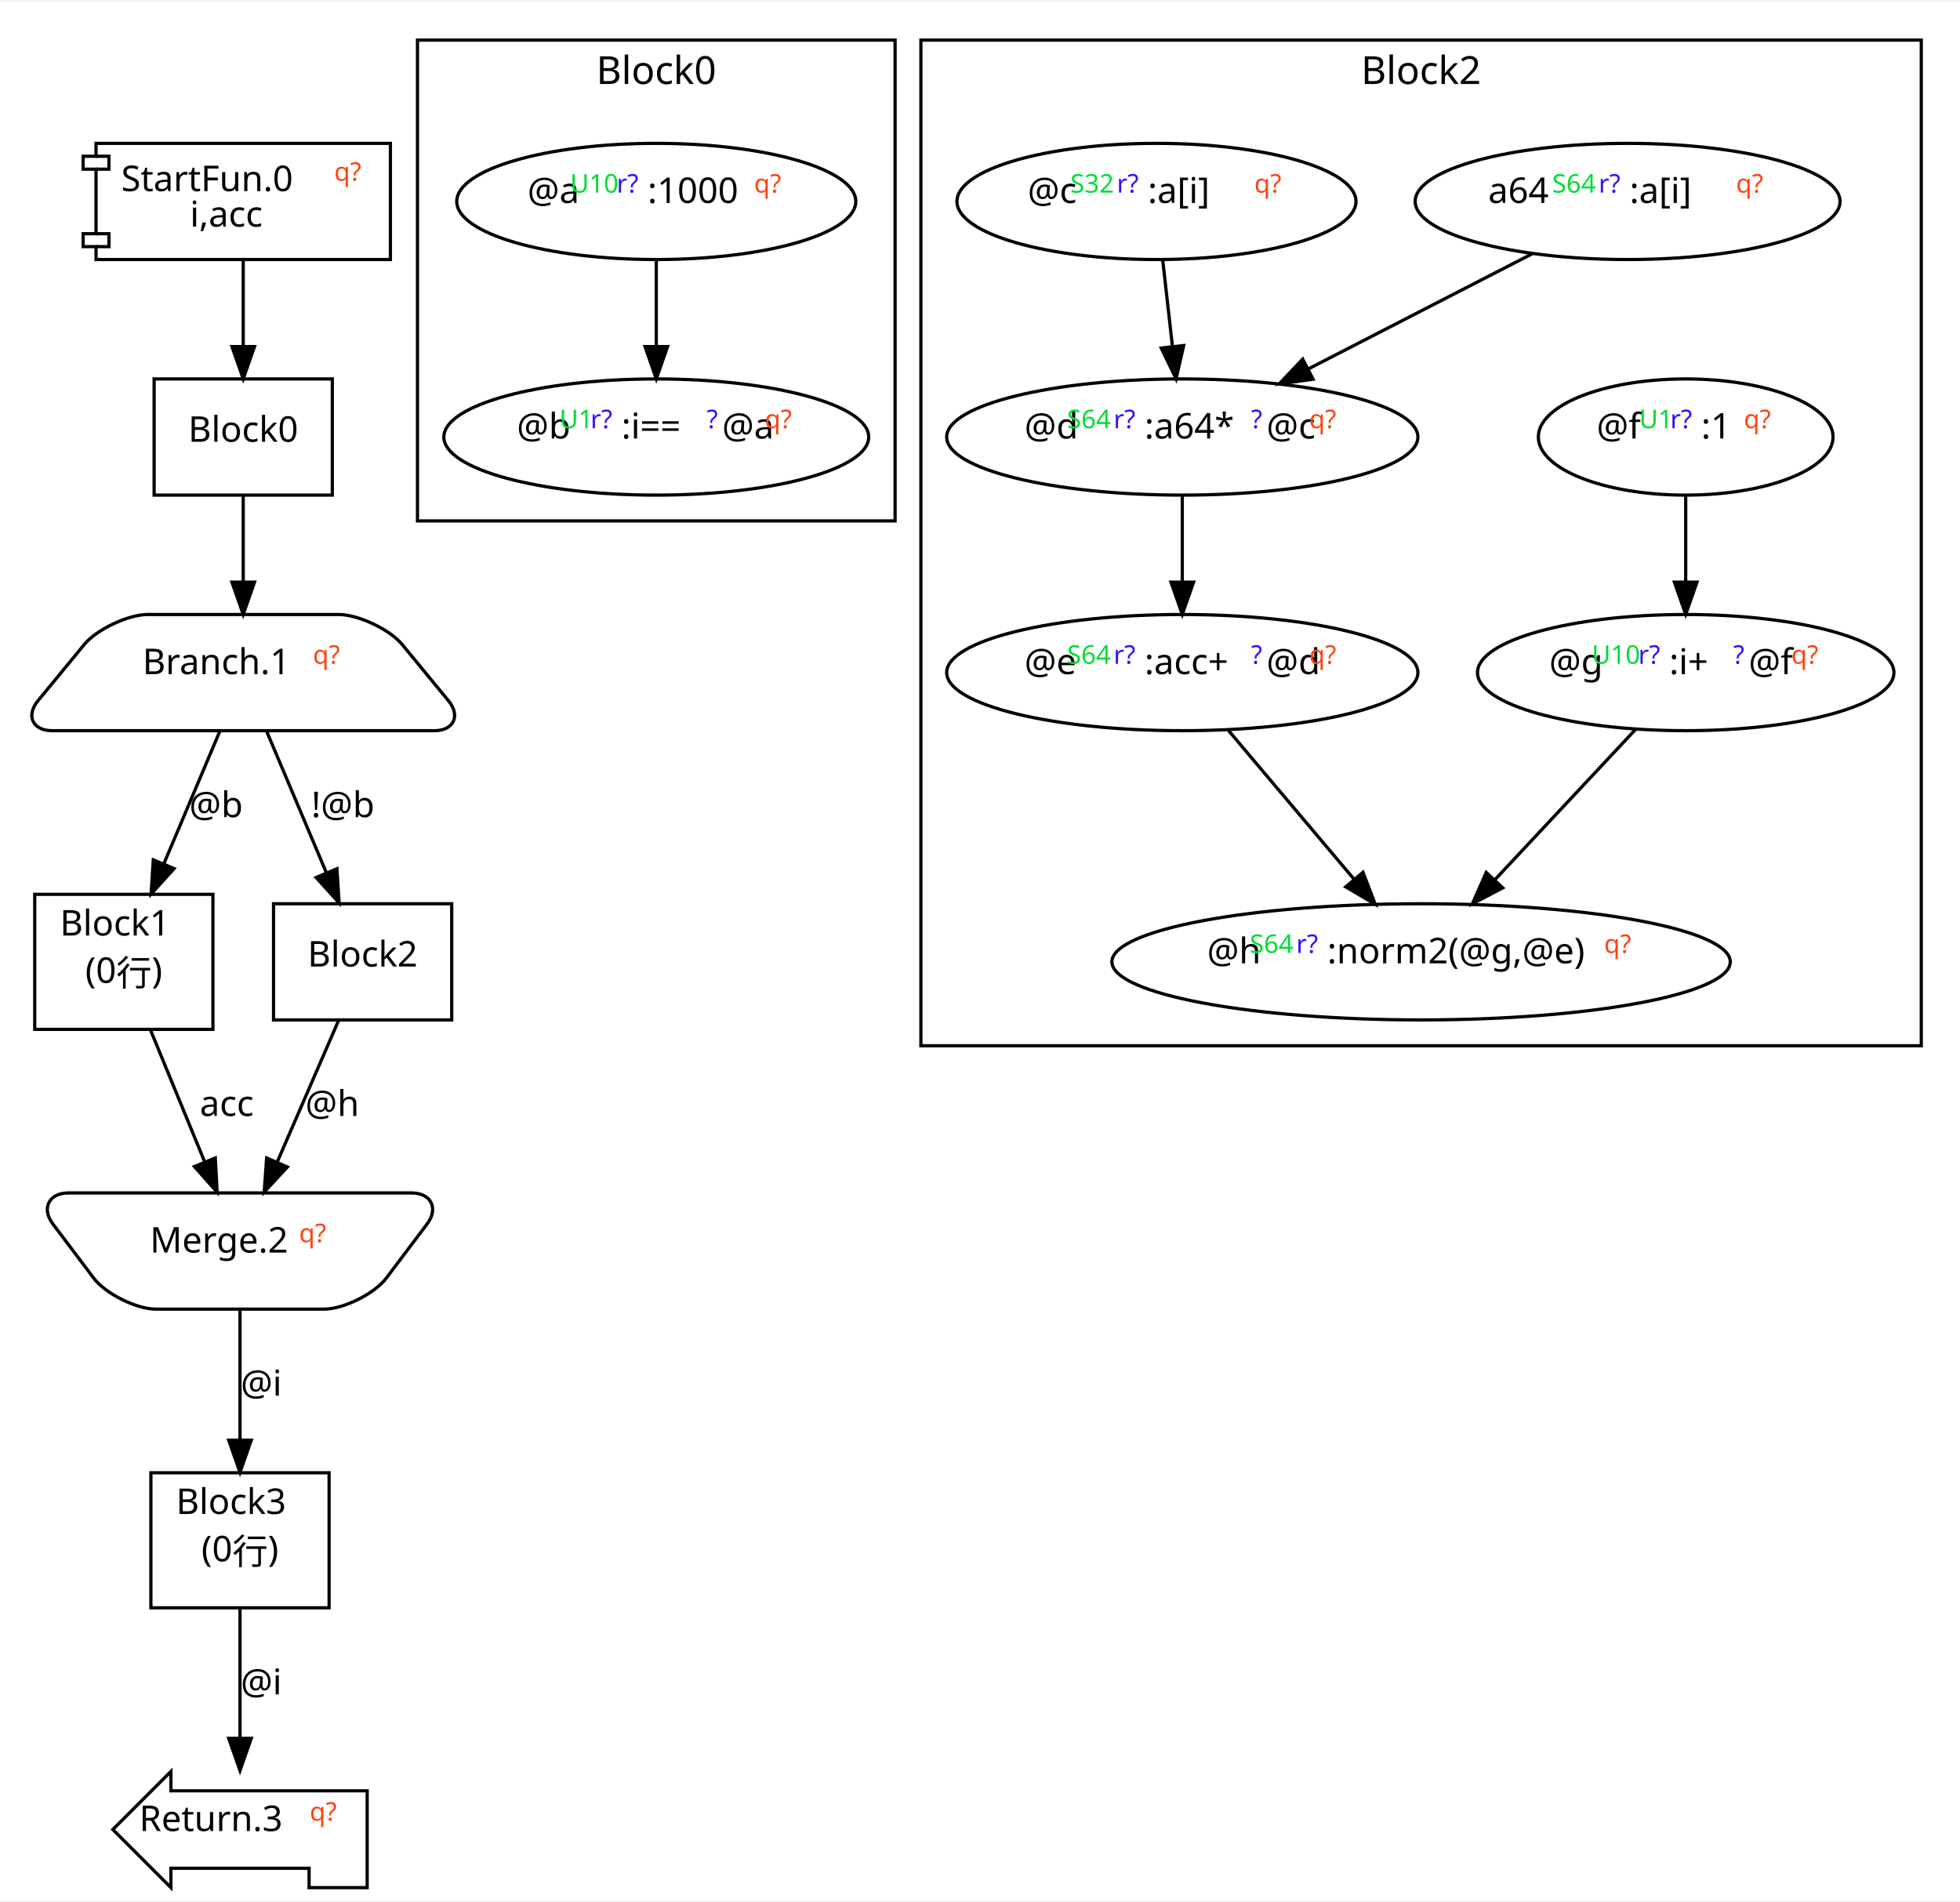
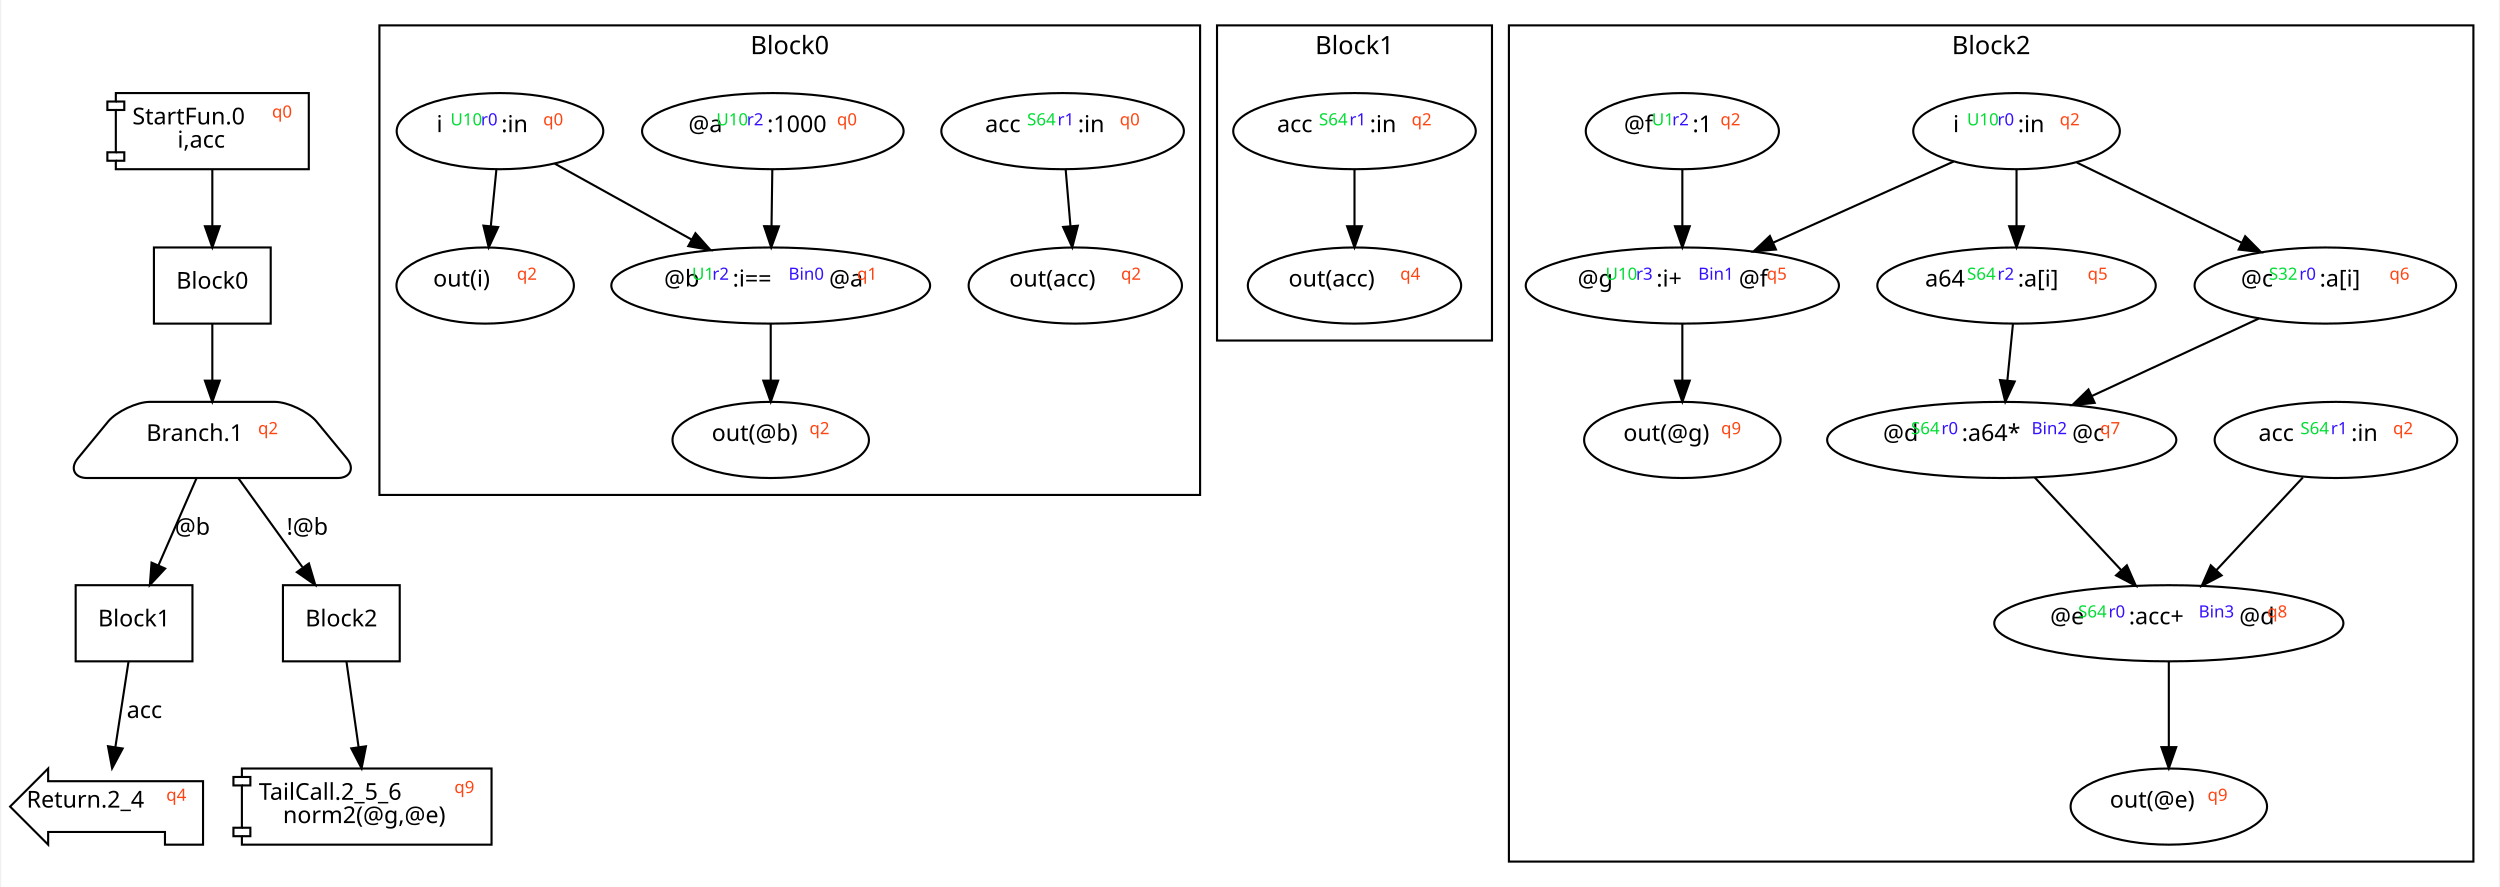
- <svg xmlns="http://www.w3.org/2000/svg" width="607pt" height="589pt" viewBox="0.00 0.00 607.37 588.51">
-   <g id="graph0" class="graph" transform="scale(1 1) rotate(0) translate(4 584.51)">
-     <polygon fill="white" stroke="transparent" points="-4,4 -4,-584.51 603.37,-584.51 603.37,4 -4,4" />
+ <svg xmlns="http://www.w3.org/2000/svg" width="1181pt" height="419pt" viewBox="0.00 0.00 1180.81 419.34">
+   <g id="graph0" class="graph" transform="scale(1 1) rotate(0) translate(4 415.34)">
+     <polygon fill="white" stroke="transparent" points="-4,4 -4,-415.34 1176.81,-415.34 1176.81,4 -4,4" />
    <g id="clust1" class="cluster">
-       <polygon fill="none" stroke="black" points="125.37,-423.51 125.37,-572.51 273.37,-572.51 273.37,-423.51 125.37,-423.51" />
-       <text text-anchor="middle" x="199.37" y="-558.91" font-family="Monaco" font-size="12.00">Block0</text>
+       <polygon fill="none" stroke="black" points="174.81,-181.34 174.81,-403.34 562.81,-403.34 562.81,-181.34 174.81,-181.34" />
+       <text text-anchor="middle" x="368.81" y="-389.74" font-family="Monaco" font-size="12.00">Block0</text>
    </g>
    <g id="clust2" class="cluster">
-       <polygon fill="none" stroke="black" points="281.37,-260.88 281.37,-572.51 591.37,-572.51 591.37,-260.88 281.37,-260.88" />
-       <text text-anchor="middle" x="436.37" y="-558.91" font-family="Monaco" font-size="12.00">Block2</text>
+       <polygon fill="none" stroke="black" points="570.81,-254.34 570.81,-403.34 700.81,-403.34 700.81,-254.34 570.81,-254.34" />
+       <text text-anchor="middle" x="635.81" y="-389.74" font-family="Monaco" font-size="12.00">Block1</text>
+     </g>
+     <g id="clust3" class="cluster">
+       <polygon fill="none" stroke="black" points="708.81,-8 708.81,-403.34 1164.81,-403.34 1164.81,-8 708.81,-8" />
+       <text text-anchor="middle" x="936.81" y="-389.74" font-family="Monaco" font-size="12.00">Block2</text>
    </g>
    <g id="node1" class="node">
-       <polygon fill="none" stroke="black" points="116.98,-540.51 25.76,-540.51 25.76,-536.51 21.76,-536.51 21.76,-532.51 25.76,-532.51 25.76,-512.51 21.76,-512.51 21.76,-508.51 25.76,-508.51 25.76,-504.51 116.98,-504.51 116.98,-540.51" />
-       <polyline fill="none" stroke="black" points="25.76,-536.51 29.76,-536.51 29.76,-532.51 25.76,-532.51 " />
-       <polyline fill="none" stroke="black" points="25.76,-512.51 29.76,-512.51 29.76,-508.51 25.76,-508.51 " />
-       <text text-anchor="start" x="33.56" y="-525.71" font-family="Monaco" font-size="11.00">StartFun.0</text>
-       <text text-anchor="start" x="99.57" y="-525.71" font-family="Monaco" baseline-shift="super" font-size="8.00" fill="#ff4411">q?</text>
-       <text text-anchor="start" x="54.87" y="-514.71" font-family="Monaco" font-size="11.00">i,acc</text>
+       <polygon fill="none" stroke="black" points="141.42,-371.34 50.19,-371.34 50.19,-367.34 46.19,-367.34 46.19,-363.34 50.19,-363.34 50.19,-343.34 46.19,-343.34 46.19,-339.34 50.19,-339.34 50.19,-335.34 141.42,-335.34 141.42,-371.34" />
+       <polyline fill="none" stroke="black" points="50.19,-367.34 54.19,-367.34 54.19,-363.34 50.19,-363.34 " />
+       <polyline fill="none" stroke="black" points="50.19,-343.34 54.19,-343.34 54.19,-339.34 50.19,-339.34 " />
+       <text text-anchor="start" x="58" y="-356.54" font-family="Monaco" font-size="11.00">StartFun.0</text>
+       <text text-anchor="start" x="124.01" y="-356.54" font-family="Monaco" baseline-shift="super" font-size="8.00" fill="#ff4411">q0</text>
+       <text text-anchor="start" x="79.3" y="-345.54" font-family="Monaco" font-size="11.00">i,acc</text>
    </g>
    <g id="node2" class="node">
-       <polygon fill="none" stroke="black" points="98.98,-467.51 43.76,-467.51 43.76,-431.51 98.98,-431.51 98.98,-467.51" />
-       <text text-anchor="middle" x="71.37" y="-448.04" font-family="Monaco" font-size="11.00">Block0</text>
+       <polygon fill="none" stroke="black" points="123.41,-298.34 68.2,-298.34 68.2,-262.34 123.41,-262.34 123.41,-298.34" />
+       <text text-anchor="middle" x="95.81" y="-278.87" font-family="Monaco" font-size="11.00">Block0</text>
    </g>
    <g id="edge1" class="edge">
-       <path fill="none" stroke="black" d="M71.37,-504.32C71.37,-496.3 71.37,-486.56 71.37,-477.58" />
-       <polygon fill="black" stroke="black" points="74.87,-477.54 71.37,-467.54 67.87,-477.54 74.87,-477.54" />
+       <path fill="none" stroke="black" d="M95.81,-335.15C95.81,-327.13 95.81,-317.38 95.81,-308.41" />
+       <polygon fill="black" stroke="black" points="99.31,-308.37 95.81,-298.37 92.31,-308.37 99.31,-308.37" />
    </g>
    <g id="node3" class="node">
-       <path fill="none" stroke="black" d="M100.98,-394.51C100.98,-394.51 41.76,-394.51 41.76,-394.51 35.76,-394.51 25.95,-389.88 22.14,-385.25 22.14,-385.25 7.76,-367.78 7.76,-367.78 3.94,-363.14 6.13,-358.51 12.13,-358.51 12.13,-358.51 130.61,-358.51 130.61,-358.51 136.61,-358.51 138.8,-363.14 134.98,-367.78 134.98,-367.78 120.6,-385.25 120.6,-385.25 116.79,-389.88 106.98,-394.51 100.98,-394.51" />
-       <text text-anchor="start" x="40.17" y="-376.04" font-family="Monaco" font-size="11.00">Branch.1</text>
-       <text text-anchor="start" x="92.97" y="-376.04" font-family="Monaco" baseline-shift="super" font-size="8.00" fill="#ff4411">q?</text>
+       <path fill="none" stroke="black" d="M125.41,-225.34C125.41,-225.34 66.2,-225.34 66.2,-225.34 60.2,-225.34 50.39,-220.7 46.57,-216.07 46.57,-216.07 32.19,-198.6 32.19,-198.6 28.38,-193.97 30.57,-189.34 36.57,-189.34 36.57,-189.34 155.05,-189.34 155.05,-189.34 161.05,-189.34 163.23,-193.97 159.42,-198.6 159.42,-198.6 145.04,-216.07 145.04,-216.07 141.23,-220.7 131.41,-225.34 125.41,-225.34" />
+       <text text-anchor="start" x="64.6" y="-206.87" font-family="Monaco" font-size="11.00">Branch.1</text>
+       <text text-anchor="start" x="117.41" y="-206.87" font-family="Monaco" baseline-shift="super" font-size="8.00" fill="#ff4411">q2</text>
    </g>
    <g id="edge2" class="edge">
-       <path fill="none" stroke="black" d="M71.37,-431.32C71.37,-423.3 71.37,-413.56 71.37,-404.58" />
-       <polygon fill="black" stroke="black" points="74.87,-404.54 71.37,-394.54 67.87,-404.54 74.87,-404.54" />
+       <path fill="none" stroke="black" d="M95.81,-262.15C95.81,-254.13 95.81,-244.38 95.81,-235.41" />
+       <polygon fill="black" stroke="black" points="99.31,-235.37 95.81,-225.37 92.31,-235.37 99.31,-235.37" />
    </g>
    <g id="node4" class="node">
-       <polygon fill="none" stroke="black" points="61.98,-307.8 6.76,-307.8 6.76,-265.96 61.98,-265.96 61.98,-307.8" />
-       <text text-anchor="start" x="14.57" y="-295.04" font-family="Monaco" font-size="11.00">Block1</text>
-       <text text-anchor="middle" x="34.37" y="-280.37" font-family="Monaco" font-size="11.00">(0行)</text>
+       <polygon fill="none" stroke="black" points="86.41,-138.67 31.2,-138.67 31.2,-102.67 86.41,-102.67 86.41,-138.67" />
+       <text text-anchor="middle" x="58.81" y="-119.2" font-family="Monaco" font-size="11.00">Block1</text>
    </g>
    <g id="edge3" class="edge">
-       <path fill="none" stroke="black" d="M64.06,-358.2C59.15,-346.56 52.54,-330.92 46.81,-317.35" />
-       <polygon fill="black" stroke="black" points="49.94,-315.77 42.83,-307.92 43.5,-318.49 49.94,-315.77" />
-       <text text-anchor="middle" x="62.97" y="-331.71" font-family="Monaco" font-size="11.00">@b</text>
+       <path fill="none" stroke="black" d="M88.32,-189.2C83.15,-177.38 76.19,-161.44 70.32,-148.01" />
+       <polygon fill="black" stroke="black" points="73.49,-146.54 66.28,-138.78 67.08,-149.34 73.49,-146.54" />
+       <text text-anchor="middle" x="86.41" y="-162.54" font-family="Monaco" font-size="11.00">@b</text>
    </g>
    <g id="node5" class="node">
-       <polygon fill="none" stroke="black" points="135.98,-304.88 80.76,-304.88 80.76,-268.88 135.98,-268.88 135.98,-304.88" />
-       <text text-anchor="middle" x="108.37" y="-285.42" font-family="Monaco" font-size="11.00">Block2</text>
+       <polygon fill="none" stroke="black" points="184.41,-138.67 129.2,-138.67 129.2,-102.67 184.41,-102.67 184.41,-138.67" />
+       <text text-anchor="middle" x="156.81" y="-119.2" font-family="Monaco" font-size="11.00">Block2</text>
    </g>
    <g id="edge4" class="edge">
-       <path fill="none" stroke="black" d="M78.68,-358.2C83.95,-345.72 91.16,-328.64 97.16,-314.44" />
-       <polygon fill="black" stroke="black" points="100.41,-315.73 101.08,-305.16 93.96,-313.01 100.41,-315.73" />
-       <text text-anchor="middle" x="102.27" y="-331.71" font-family="Monaco" font-size="11.00">!@b</text>
+       <path fill="none" stroke="black" d="M108.15,-189.2C116.83,-177.15 128.6,-160.82 138.39,-147.23" />
+       <polygon fill="black" stroke="black" points="141.47,-148.94 144.48,-138.78 135.79,-144.84 141.47,-148.94" />
+       <text text-anchor="middle" x="140.71" y="-162.54" font-family="Monaco" font-size="11.00">!@b</text>
    </g>
    <g id="node6" class="node">
-       <path fill="none" stroke="black" d="M44.28,-179.26C44.28,-179.26 96.46,-179.26 96.46,-179.26 102.46,-179.26 112.07,-184.05 115.68,-188.84 115.68,-188.84 128.37,-205.67 128.37,-205.67 131.98,-210.46 129.59,-215.26 123.59,-215.26 123.59,-215.26 17.15,-215.26 17.15,-215.26 11.15,-215.26 8.76,-210.46 12.37,-205.67 12.37,-205.67 25.06,-188.84 25.06,-188.84 28.67,-184.05 38.28,-179.26 44.28,-179.26" />
-       <text text-anchor="start" x="42.47" y="-196.79" font-family="Monaco" font-size="11.00">Merge.2</text>
-       <text text-anchor="start" x="88.67" y="-196.79" font-family="Monaco" baseline-shift="super" font-size="8.00" fill="#ff4411">q?</text>
+       <polygon fill="none" stroke="black" points="91.42,-46 18.19,-46 18.19,-52 0.19,-34 18.19,-16 18.19,-22 73.42,-22 73.42,-16 91.42,-16 91.42,-46" />
+       <text text-anchor="start" x="8" y="-33.53" font-family="Monaco" font-size="11.00">Return.2_4</text>
+       <text text-anchor="start" x="74.01" y="-33.53" font-family="Monaco" baseline-shift="super" font-size="8.00" fill="#ff4411">q4</text>
    </g>
    <g id="edge5" class="edge">
-       <path fill="none" stroke="black" d="M42.72,-265.56C47.69,-253.47 54.04,-238 59.41,-224.94" />
-       <polygon fill="black" stroke="black" points="62.72,-226.1 63.28,-215.52 56.24,-223.44 62.72,-226.1" />
-       <text text-anchor="middle" x="66.27" y="-239.12" font-family="Monaco" font-size="11.00">acc</text>
+       <path fill="none" stroke="black" d="M56.18,-102.53C54.4,-90.94 52.01,-75.39 49.97,-62.13" />
+       <polygon fill="black" stroke="black" points="53.41,-61.46 48.43,-52.11 46.49,-62.52 53.41,-61.46" />
+       <text text-anchor="middle" x="63.71" y="-75.87" font-family="Monaco" font-size="11.00">acc</text>
+     </g>
+     <g id="node7" class="node">
+       <polygon fill="none" stroke="black" points="227.82,-52 109.79,-52 109.79,-48 105.79,-48 105.79,-44 109.79,-44 109.79,-24 105.79,-24 105.79,-20 109.79,-20 109.79,-16 227.82,-16 227.82,-52" />
+       <polyline fill="none" stroke="black" points="109.79,-48 113.79,-48 113.79,-44 109.79,-44 " />
+       <polyline fill="none" stroke="black" points="109.79,-24 113.79,-24 113.79,-20 109.79,-20 " />
+       <text text-anchor="start" x="117.8" y="-37.2" font-family="Monaco" font-size="11.00">TailCall.2_5_6</text>
+       <text text-anchor="start" x="210.21" y="-37.2" font-family="Monaco" baseline-shift="super" font-size="8.00" fill="#ff4411">q9</text>
+       <text text-anchor="start" x="129.2" y="-26.2" font-family="Monaco" font-size="11.00">norm2(@g,@e)</text>
    </g>
    <g id="edge6" class="edge">
-       <path fill="none" stroke="black" d="M100.86,-268.57C95.45,-256.09 88.04,-239.01 81.89,-224.81" />
-       <polygon fill="black" stroke="black" points="85.05,-223.31 77.86,-215.53 78.63,-226.1 85.05,-223.31" />
-       <text text-anchor="middle" x="98.97" y="-239.12" font-family="Monaco" font-size="11.00">@h</text>
-     </g>
-     <g id="node7" class="node">
-       <polygon fill="none" stroke="black" points="97.98,-128.55 42.76,-128.55 42.76,-86.71 97.98,-86.71 97.98,-128.55" />
-       <text text-anchor="start" x="50.57" y="-115.79" font-family="Monaco" font-size="11.00">Block3</text>
-       <text text-anchor="middle" x="70.37" y="-101.12" font-family="Monaco" font-size="11.00">(0行)</text>
+       <path fill="none" stroke="black" d="M159.23,-102.53C160.88,-90.94 163.08,-75.39 164.96,-62.13" />
+       <polygon fill="black" stroke="black" points="168.44,-62.5 166.38,-52.11 161.51,-61.52 168.44,-62.5" />
+     </g>
+     <g id="node8" class="node">
+       <ellipse fill="none" stroke="black" cx="503.81" cy="-280.34" rx="50.43" ry="18" />
+       <text text-anchor="start" x="472.6" y="-279.87" font-family="Monaco" font-size="11.00">out(acc)</text>
+       <text text-anchor="start" x="525.41" y="-279.87" font-family="Monaco" baseline-shift="super" font-size="8.00" fill="#ff4411">q2</text>
+     </g>
+     <g id="node9" class="node">
+       <ellipse fill="none" stroke="black" cx="497.81" cy="-353.34" rx="57.34" ry="18" />
+       <text text-anchor="start" x="461.2" y="-352.87" font-family="Monaco" font-size="11.00">acc</text>
+       <text text-anchor="start" x="481" y="-352.87" font-family="Monaco" baseline-shift="super" font-size="8.00" fill="#00dd33">S64</text>
+       <text text-anchor="start" x="495.41" y="-352.87" font-family="Monaco" baseline-shift="super" font-size="8.00" fill="#3311ff">r1</text>
+       <text text-anchor="start" x="505.01" y="-352.87" font-family="Monaco" font-size="11.00">:in</text>
+       <text text-anchor="start" x="524.81" y="-352.87" font-family="Monaco" baseline-shift="super" font-size="8.00" fill="#ff4411">q0</text>
    </g>
    <g id="edge7" class="edge">
-       <path fill="none" stroke="black" d="M70.37,-178.94C70.37,-167.53 70.37,-152.27 70.37,-138.89" />
-       <polygon fill="black" stroke="black" points="73.87,-138.66 70.37,-128.66 66.87,-138.66 73.87,-138.66" />
-       <text text-anchor="middle" x="76.97" y="-152.46" font-family="Monaco" font-size="11.00">@i</text>
-     </g>
-     <g id="node8" class="node">
-       <polygon fill="none" stroke="black" points="109.78,-30 48.96,-30 48.96,-36 30.96,-18 48.96,0 48.96,-6 91.78,-6 91.78,0 109.78,0 109.78,-30" />
-       <text text-anchor="start" x="39.17" y="-17.53" font-family="Monaco" font-size="11.00">Return.3</text>
-       <text text-anchor="start" x="91.97" y="-17.53" font-family="Monaco" baseline-shift="super" font-size="8.00" fill="#ff4411">q?</text>
+       <path fill="none" stroke="black" d="M499.26,-335.15C499.94,-327.13 500.76,-317.38 501.52,-308.41" />
+       <polygon fill="black" stroke="black" points="505.01,-308.62 502.37,-298.37 498.04,-308.04 505.01,-308.62" />
+     </g>
+     <g id="node10" class="node">
+       <ellipse fill="none" stroke="black" cx="231.81" cy="-353.34" rx="48.84" ry="18" />
+       <text text-anchor="start" x="201.8" y="-352.87" font-family="Monaco" font-size="11.00">i</text>
+       <text text-anchor="start" x="208.4" y="-352.87" font-family="Monaco" baseline-shift="super" font-size="8.00" fill="#00dd33">U10</text>
+       <text text-anchor="start" x="222.8" y="-352.87" font-family="Monaco" baseline-shift="super" font-size="8.00" fill="#3311ff">r0</text>
+       <text text-anchor="start" x="232.41" y="-352.87" font-family="Monaco" font-size="11.00">:in</text>
+       <text text-anchor="start" x="252.21" y="-352.87" font-family="Monaco" baseline-shift="super" font-size="8.00" fill="#ff4411">q0</text>
+     </g>
+     <g id="node13" class="node">
+       <ellipse fill="none" stroke="black" cx="224.81" cy="-280.34" rx="41.94" ry="18" />
+       <text text-anchor="start" x="200.2" y="-279.87" font-family="Monaco" font-size="11.00">out(i)</text>
+       <text text-anchor="start" x="239.81" y="-279.87" font-family="Monaco" baseline-shift="super" font-size="8.00" fill="#ff4411">q2</text>
+     </g>
+     <g id="edge9" class="edge">
+       <path fill="none" stroke="black" d="M230.11,-335.15C229.32,-327.13 228.36,-317.38 227.47,-308.41" />
+       <polygon fill="black" stroke="black" points="230.95,-307.97 226.49,-298.37 223.98,-308.66 230.95,-307.97" />
+     </g>
+     <g id="node14" class="node">
+       <ellipse fill="none" stroke="black" cx="359.81" cy="-280.34" rx="75.37" ry="18" />
+       <text text-anchor="start" x="309.4" y="-279.87" font-family="Monaco" font-size="11.00">@b</text>
+       <text text-anchor="start" x="322.6" y="-279.87" font-family="Monaco" baseline-shift="super" font-size="8.00" fill="#00dd33">U1</text>
+       <text text-anchor="start" x="332.2" y="-279.87" font-family="Monaco" baseline-shift="super" font-size="8.00" fill="#3311ff">r2</text>
+       <text text-anchor="start" x="341.8" y="-279.87" font-family="Monaco" font-size="11.00">:i==</text>
+       <text text-anchor="start" x="368.21" y="-279.87" font-family="Monaco" baseline-shift="super" font-size="8.00" fill="#3311ff">Bin0</text>
+       <text text-anchor="start" x="387.41" y="-279.87" font-family="Monaco" font-size="11.00">@a</text>
+       <text text-anchor="start" x="400.61" y="-279.87" font-family="Monaco" baseline-shift="super" font-size="8.00" fill="#ff4411">q1</text>
+     </g>
+     <g id="edge10" class="edge">
+       <path fill="none" stroke="black" d="M257.71,-337.97C276.29,-327.66 301.61,-313.62 322.38,-302.1" />
+       <polygon fill="black" stroke="black" points="324.22,-305.08 331.27,-297.17 320.83,-298.96 324.22,-305.08" />
+     </g>
+     <g id="node11" class="node">
+       <ellipse fill="none" stroke="black" cx="359.81" cy="-207.34" rx="46.44" ry="18" />
+       <text text-anchor="start" x="331.9" y="-206.87" font-family="Monaco" font-size="11.00">out(@b)</text>
+       <text text-anchor="start" x="378.11" y="-206.87" font-family="Monaco" baseline-shift="super" font-size="8.00" fill="#ff4411">q2</text>
+     </g>
+     <g id="node12" class="node">
+       <ellipse fill="none" stroke="black" cx="360.81" cy="-353.34" rx="61.83" ry="18" />
+       <text text-anchor="start" x="320.9" y="-352.87" font-family="Monaco" font-size="11.00">@a</text>
+       <text text-anchor="start" x="334.1" y="-352.87" font-family="Monaco" baseline-shift="super" font-size="8.00" fill="#00dd33">U10</text>
+       <text text-anchor="start" x="348.5" y="-352.87" font-family="Monaco" baseline-shift="super" font-size="8.00" fill="#3311ff">r2</text>
+       <text text-anchor="start" x="358.11" y="-352.87" font-family="Monaco" font-size="11.00">:1000</text>
+       <text text-anchor="start" x="391.11" y="-352.87" font-family="Monaco" baseline-shift="super" font-size="8.00" fill="#ff4411">q0</text>
+     </g>
+     <g id="edge11" class="edge">
+       <path fill="none" stroke="black" d="M360.56,-335.15C360.45,-327.13 360.31,-317.38 360.19,-308.41" />
+       <polygon fill="black" stroke="black" points="363.69,-308.32 360.05,-298.37 356.69,-308.41 363.69,-308.32" />
    </g>
    <g id="edge8" class="edge">
-       <path fill="none" stroke="black" d="M70.37,-86.3C70.37,-74.45 70.37,-59.35 70.37,-46.45" />
-       <polygon fill="black" stroke="black" points="73.87,-46.26 70.37,-36.26 66.87,-46.26 73.87,-46.26" />
-       <text text-anchor="middle" x="76.97" y="-59.87" font-family="Monaco" font-size="11.00">@i</text>
-     </g>
-     <g id="node9" class="node">
-       <ellipse fill="none" stroke="black" cx="199.37" cy="-522.51" rx="61.83" ry="18" />
-       <text text-anchor="start" x="159.46" y="-522.04" font-family="Monaco" font-size="11.00">@a</text>
-       <text text-anchor="start" x="172.67" y="-522.04" font-family="Monaco" baseline-shift="super" font-size="8.00" fill="#00dd33">U10</text>
-       <text text-anchor="start" x="187.07" y="-522.04" font-family="Monaco" baseline-shift="super" font-size="8.00" fill="#3311ff">r?</text>
-       <text text-anchor="start" x="196.67" y="-522.04" font-family="Monaco" font-size="11.00">:1000</text>
-       <text text-anchor="start" x="229.68" y="-522.04" font-family="Monaco" baseline-shift="super" font-size="8.00" fill="#ff4411">q?</text>
-     </g>
-     <g id="node10" class="node">
-       <ellipse fill="none" stroke="black" cx="199.37" cy="-449.51" rx="65.83" ry="18" />
-       <text text-anchor="start" x="156.16" y="-449.04" font-family="Monaco" font-size="11.00">@b</text>
-       <text text-anchor="start" x="169.37" y="-449.04" font-family="Monaco" baseline-shift="super" font-size="8.00" fill="#00dd33">U1</text>
-       <text text-anchor="start" x="178.97" y="-449.04" font-family="Monaco" baseline-shift="super" font-size="8.00" fill="#3311ff">r?</text>
-       <text text-anchor="start" x="188.57" y="-449.04" font-family="Monaco" font-size="11.00">:i==</text>
-       <text text-anchor="start" x="214.97" y="-449.04" font-family="Monaco" baseline-shift="super" font-size="8.00" fill="#3311ff">?</text>
-       <text text-anchor="start" x="219.77" y="-449.04" font-family="Monaco" font-size="11.00">@a</text>
-       <text text-anchor="start" x="232.98" y="-449.04" font-family="Monaco" baseline-shift="super" font-size="8.00" fill="#ff4411">q?</text>
-     </g>
-     <g id="edge9" class="edge">
-       <path fill="none" stroke="black" d="M199.37,-504.32C199.37,-496.3 199.37,-486.56 199.37,-477.58" />
-       <polygon fill="black" stroke="black" points="202.87,-477.54 199.37,-467.54 195.87,-477.54 202.87,-477.54" />
-     </g>
-     <g id="node11" class="node">
-       <ellipse fill="none" stroke="black" cx="436.37" cy="-286.88" rx="95.81" ry="18" />
-       <text text-anchor="start" x="370.06" y="-286.42" font-family="Monaco" font-size="11.00">@h</text>
-       <text text-anchor="start" x="383.26" y="-286.42" font-family="Monaco" baseline-shift="super" font-size="8.00" fill="#00dd33">S64</text>
-       <text text-anchor="start" x="397.66" y="-286.42" font-family="Monaco" baseline-shift="super" font-size="8.00" fill="#3311ff">r?</text>
-       <text text-anchor="start" x="407.27" y="-286.42" font-family="Monaco" font-size="11.00">:norm2(@g,@e)</text>
-       <text text-anchor="start" x="493.08" y="-286.42" font-family="Monaco" baseline-shift="super" font-size="8.00" fill="#ff4411">q?</text>
-     </g>
-     <g id="node12" class="node">
-       <ellipse fill="none" stroke="black" cx="500.37" cy="-522.51" rx="65.83" ry="18" />
-       <text text-anchor="start" x="457.16" y="-522.04" font-family="Monaco" font-size="11.00">a64</text>
-       <text text-anchor="start" x="476.97" y="-522.04" font-family="Monaco" baseline-shift="super" font-size="8.00" fill="#00dd33">S64</text>
-       <text text-anchor="start" x="491.37" y="-522.04" font-family="Monaco" baseline-shift="super" font-size="8.00" fill="#3311ff">r?</text>
-       <text text-anchor="start" x="500.97" y="-522.04" font-family="Monaco" font-size="11.00">:a[i]</text>
-       <text text-anchor="start" x="533.98" y="-522.04" font-family="Monaco" baseline-shift="super" font-size="8.00" fill="#ff4411">q?</text>
-     </g>
-     <g id="node13" class="node">
-       <ellipse fill="none" stroke="black" cx="362.37" cy="-449.51" rx="73.01" ry="18" />
-       <text text-anchor="start" x="313.46" y="-449.04" font-family="Monaco" font-size="11.00">@d</text>
-       <text text-anchor="start" x="326.66" y="-449.04" font-family="Monaco" baseline-shift="super" font-size="8.00" fill="#00dd33">S64</text>
-       <text text-anchor="start" x="341.07" y="-449.04" font-family="Monaco" baseline-shift="super" font-size="8.00" fill="#3311ff">r?</text>
-       <text text-anchor="start" x="350.67" y="-449.04" font-family="Monaco" font-size="11.00">:a64*</text>
-       <text text-anchor="start" x="383.67" y="-449.04" font-family="Monaco" baseline-shift="super" font-size="8.00" fill="#3311ff">?</text>
-       <text text-anchor="start" x="388.47" y="-449.04" font-family="Monaco" font-size="11.00">@c</text>
-       <text text-anchor="start" x="401.68" y="-449.04" font-family="Monaco" baseline-shift="super" font-size="8.00" fill="#ff4411">q?</text>
-     </g>
-     <g id="edge10" class="edge">
-       <path fill="none" stroke="black" d="M470.77,-506.28C450.53,-495.87 423.5,-481.96 401.49,-470.64" />
-       <polygon fill="black" stroke="black" points="402.9,-467.42 392.4,-465.96 399.69,-473.65 402.9,-467.42" />
+       <path fill="none" stroke="black" d="M359.81,-262.15C359.81,-254.13 359.81,-244.38 359.81,-235.41" />
+       <polygon fill="black" stroke="black" points="363.31,-235.37 359.81,-225.37 356.31,-235.37 363.31,-235.37" />
    </g>
    <g id="node15" class="node">
-       <ellipse fill="none" stroke="black" cx="362.37" cy="-376.51" rx="73.01" ry="18" />
-       <text text-anchor="start" x="313.46" y="-376.04" font-family="Monaco" font-size="11.00">@e</text>
-       <text text-anchor="start" x="326.66" y="-376.04" font-family="Monaco" baseline-shift="super" font-size="8.00" fill="#00dd33">S64</text>
-       <text text-anchor="start" x="341.07" y="-376.04" font-family="Monaco" baseline-shift="super" font-size="8.00" fill="#3311ff">r?</text>
-       <text text-anchor="start" x="350.67" y="-376.04" font-family="Monaco" font-size="11.00">:acc+</text>
-       <text text-anchor="start" x="383.67" y="-376.04" font-family="Monaco" baseline-shift="super" font-size="8.00" fill="#3311ff">?</text>
-       <text text-anchor="start" x="388.47" y="-376.04" font-family="Monaco" font-size="11.00">@d</text>
-       <text text-anchor="start" x="401.68" y="-376.04" font-family="Monaco" baseline-shift="super" font-size="8.00" fill="#ff4411">q?</text>
+       <ellipse fill="none" stroke="black" cx="635.81" cy="-353.34" rx="57.34" ry="18" />
+       <text text-anchor="start" x="599.2" y="-352.87" font-family="Monaco" font-size="11.00">acc</text>
+       <text text-anchor="start" x="619" y="-352.87" font-family="Monaco" baseline-shift="super" font-size="8.00" fill="#00dd33">S64</text>
+       <text text-anchor="start" x="633.41" y="-352.87" font-family="Monaco" baseline-shift="super" font-size="8.00" fill="#3311ff">r1</text>
+       <text text-anchor="start" x="643.01" y="-352.87" font-family="Monaco" font-size="11.00">:in</text>
+       <text text-anchor="start" x="662.81" y="-352.87" font-family="Monaco" baseline-shift="super" font-size="8.00" fill="#ff4411">q2</text>
+     </g>
+     <g id="node16" class="node">
+       <ellipse fill="none" stroke="black" cx="635.81" cy="-280.34" rx="50.43" ry="18" />
+       <text text-anchor="start" x="604.6" y="-279.87" font-family="Monaco" font-size="11.00">out(acc)</text>
+       <text text-anchor="start" x="657.41" y="-279.87" font-family="Monaco" baseline-shift="super" font-size="8.00" fill="#ff4411">q4</text>
    </g>
    <g id="edge12" class="edge">
-       <path fill="none" stroke="black" d="M362.37,-431.32C362.37,-423.3 362.37,-413.56 362.37,-404.58" />
-       <polygon fill="black" stroke="black" points="365.87,-404.54 362.37,-394.54 358.87,-404.54 365.87,-404.54" />
-     </g>
-     <g id="node14" class="node">
-       <ellipse fill="none" stroke="black" cx="518.37" cy="-449.51" rx="45.66" ry="18" />
-       <text text-anchor="start" x="490.77" y="-449.04" font-family="Monaco" font-size="11.00">@f</text>
-       <text text-anchor="start" x="503.97" y="-449.04" font-family="Monaco" baseline-shift="super" font-size="8.00" fill="#00dd33">U1</text>
-       <text text-anchor="start" x="513.57" y="-449.04" font-family="Monaco" baseline-shift="super" font-size="8.00" fill="#3311ff">r?</text>
-       <text text-anchor="start" x="523.17" y="-449.04" font-family="Monaco" font-size="11.00">:1</text>
-       <text text-anchor="start" x="536.37" y="-449.04" font-family="Monaco" baseline-shift="super" font-size="8.00" fill="#ff4411">q?</text>
-     </g>
-     <g id="node16" class="node">
-       <ellipse fill="none" stroke="black" cx="518.37" cy="-376.51" rx="64.52" ry="18" />
-       <text text-anchor="start" x="476.06" y="-376.04" font-family="Monaco" font-size="11.00">@g</text>
-       <text text-anchor="start" x="489.27" y="-376.04" font-family="Monaco" baseline-shift="super" font-size="8.00" fill="#00dd33">U10</text>
-       <text text-anchor="start" x="503.67" y="-376.04" font-family="Monaco" baseline-shift="super" font-size="8.00" fill="#3311ff">r?</text>
-       <text text-anchor="start" x="513.27" y="-376.04" font-family="Monaco" font-size="11.00">:i+</text>
-       <text text-anchor="start" x="533.07" y="-376.04" font-family="Monaco" baseline-shift="super" font-size="8.00" fill="#3311ff">?</text>
-       <text text-anchor="start" x="537.87" y="-376.04" font-family="Monaco" font-size="11.00">@f</text>
-       <text text-anchor="start" x="551.08" y="-376.04" font-family="Monaco" baseline-shift="super" font-size="8.00" fill="#ff4411">q?</text>
+       <path fill="none" stroke="black" d="M635.81,-335.15C635.81,-327.13 635.81,-317.38 635.81,-308.41" />
+       <polygon fill="black" stroke="black" points="639.31,-308.37 635.81,-298.37 632.31,-308.37 639.31,-308.37" />
+     </g>
+     <g id="node17" class="node">
+       <ellipse fill="none" stroke="black" cx="1094.81" cy="-280.34" rx="61.83" ry="18" />
+       <text text-anchor="start" x="1054.9" y="-279.87" font-family="Monaco" font-size="11.00">@c</text>
+       <text text-anchor="start" x="1068.1" y="-279.87" font-family="Monaco" baseline-shift="super" font-size="8.00" fill="#00dd33">S32</text>
+       <text text-anchor="start" x="1082.5" y="-279.87" font-family="Monaco" baseline-shift="super" font-size="8.00" fill="#3311ff">r0</text>
+       <text text-anchor="start" x="1092.11" y="-279.87" font-family="Monaco" font-size="11.00">:a[i]</text>
+       <text text-anchor="start" x="1125.11" y="-279.87" font-family="Monaco" baseline-shift="super" font-size="8.00" fill="#ff4411">q6</text>
+     </g>
+     <g id="node26" class="node">
+       <ellipse fill="none" stroke="black" cx="941.81" cy="-207.34" rx="82.55" ry="18" />
+       <text text-anchor="start" x="885.7" y="-206.87" font-family="Monaco" font-size="11.00">@d</text>
+       <text text-anchor="start" x="898.9" y="-206.87" font-family="Monaco" baseline-shift="super" font-size="8.00" fill="#00dd33">S64</text>
+       <text text-anchor="start" x="913.3" y="-206.87" font-family="Monaco" baseline-shift="super" font-size="8.00" fill="#3311ff">r0</text>
+       <text text-anchor="start" x="922.9" y="-206.87" font-family="Monaco" font-size="11.00">:a64*</text>
+       <text text-anchor="start" x="955.91" y="-206.87" font-family="Monaco" baseline-shift="super" font-size="8.00" fill="#3311ff">Bin2</text>
+       <text text-anchor="start" x="975.11" y="-206.87" font-family="Monaco" font-size="11.00">@c</text>
+       <text text-anchor="start" x="988.31" y="-206.87" font-family="Monaco" baseline-shift="super" font-size="8.00" fill="#ff4411">q7</text>
+     </g>
+     <g id="edge18" class="edge">
+       <path fill="none" stroke="black" d="M1063.48,-264.8C1040.68,-254.22 1009.56,-239.78 984.49,-228.15" />
+       <polygon fill="black" stroke="black" points="985.76,-224.88 975.22,-223.84 982.81,-231.22 985.76,-224.88" />
+     </g>
+     <g id="node18" class="node">
+       <ellipse fill="none" stroke="black" cx="948.81" cy="-280.34" rx="65.83" ry="18" />
+       <text text-anchor="start" x="905.6" y="-279.87" font-family="Monaco" font-size="11.00">a64</text>
+       <text text-anchor="start" x="925.4" y="-279.87" font-family="Monaco" baseline-shift="super" font-size="8.00" fill="#00dd33">S64</text>
+       <text text-anchor="start" x="939.8" y="-279.87" font-family="Monaco" baseline-shift="super" font-size="8.00" fill="#3311ff">r2</text>
+       <text text-anchor="start" x="949.41" y="-279.87" font-family="Monaco" font-size="11.00">:a[i]</text>
+       <text text-anchor="start" x="982.41" y="-279.87" font-family="Monaco" baseline-shift="super" font-size="8.00" fill="#ff4411">q5</text>
+     </g>
+     <g id="edge19" class="edge">
+       <path fill="none" stroke="black" d="M947.11,-262.15C946.32,-254.13 945.36,-244.38 944.47,-235.41" />
+       <polygon fill="black" stroke="black" points="947.95,-234.97 943.49,-225.37 940.98,-235.66 947.95,-234.97" />
+     </g>
+     <g id="node19" class="node">
+       <ellipse fill="none" stroke="black" cx="1020.81" cy="-34" rx="46.44" ry="18" />
+       <text text-anchor="start" x="992.9" y="-33.53" font-family="Monaco" font-size="11.00">out(@e)</text>
+       <text text-anchor="start" x="1039.11" y="-33.53" font-family="Monaco" baseline-shift="super" font-size="8.00" fill="#ff4411">q9</text>
+     </g>
+     <g id="node20" class="node">
+       <ellipse fill="none" stroke="black" cx="1099.81" cy="-207.34" rx="57.34" ry="18" />
+       <text text-anchor="start" x="1063.2" y="-206.87" font-family="Monaco" font-size="11.00">acc</text>
+       <text text-anchor="start" x="1083" y="-206.87" font-family="Monaco" baseline-shift="super" font-size="8.00" fill="#00dd33">S64</text>
+       <text text-anchor="start" x="1097.41" y="-206.87" font-family="Monaco" baseline-shift="super" font-size="8.00" fill="#3311ff">r1</text>
+       <text text-anchor="start" x="1107.01" y="-206.87" font-family="Monaco" font-size="11.00">:in</text>
+       <text text-anchor="start" x="1126.81" y="-206.87" font-family="Monaco" baseline-shift="super" font-size="8.00" fill="#ff4411">q2</text>
+     </g>
+     <g id="node21" class="node">
+       <ellipse fill="none" stroke="black" cx="1020.81" cy="-120.67" rx="82.55" ry="18" />
+       <text text-anchor="start" x="964.7" y="-120.2" font-family="Monaco" font-size="11.00">@e</text>
+       <text text-anchor="start" x="977.9" y="-120.2" font-family="Monaco" baseline-shift="super" font-size="8.00" fill="#00dd33">S64</text>
+       <text text-anchor="start" x="992.3" y="-120.2" font-family="Monaco" baseline-shift="super" font-size="8.00" fill="#3311ff">r0</text>
+       <text text-anchor="start" x="1001.9" y="-120.2" font-family="Monaco" font-size="11.00">:acc+</text>
+       <text text-anchor="start" x="1034.91" y="-120.2" font-family="Monaco" baseline-shift="super" font-size="8.00" fill="#3311ff">Bin3</text>
+       <text text-anchor="start" x="1054.11" y="-120.2" font-family="Monaco" font-size="11.00">@d</text>
+       <text text-anchor="start" x="1067.31" y="-120.2" font-family="Monaco" baseline-shift="super" font-size="8.00" fill="#ff4411">q8</text>
+     </g>
+     <g id="edge20" class="edge">
+       <path fill="none" stroke="black" d="M1084.2,-189.61C1072.51,-177.08 1056.36,-159.77 1043.28,-145.76" />
+       <polygon fill="black" stroke="black" points="1045.76,-143.29 1036.38,-138.36 1040.64,-148.06 1045.76,-143.29" />
+     </g>
+     <g id="edge17" class="edge">
+       <path fill="none" stroke="black" d="M1020.81,-102.53C1020.81,-90.94 1020.81,-75.39 1020.81,-62.13" />
+       <polygon fill="black" stroke="black" points="1024.31,-62.11 1020.81,-52.11 1017.31,-62.11 1024.31,-62.11" />
+     </g>
+     <g id="node22" class="node">
+       <ellipse fill="none" stroke="black" cx="948.81" cy="-353.34" rx="48.84" ry="18" />
+       <text text-anchor="start" x="918.8" y="-352.87" font-family="Monaco" font-size="11.00">i</text>
+       <text text-anchor="start" x="925.4" y="-352.87" font-family="Monaco" baseline-shift="super" font-size="8.00" fill="#00dd33">U10</text>
+       <text text-anchor="start" x="939.8" y="-352.87" font-family="Monaco" baseline-shift="super" font-size="8.00" fill="#3311ff">r0</text>
+       <text text-anchor="start" x="949.41" y="-352.87" font-family="Monaco" font-size="11.00">:in</text>
+       <text text-anchor="start" x="969.21" y="-352.87" font-family="Monaco" baseline-shift="super" font-size="8.00" fill="#ff4411">q2</text>
+     </g>
+     <g id="edge22" class="edge">
+       <path fill="none" stroke="black" d="M977.3,-338.48C999.53,-327.67 1030.65,-312.54 1055.28,-300.56" />
+       <polygon fill="black" stroke="black" points="1056.91,-303.66 1064.37,-296.14 1053.84,-297.36 1056.91,-303.66" />
+     </g>
+     <g id="edge14" class="edge">
+       <path fill="none" stroke="black" d="M948.81,-335.15C948.81,-327.13 948.81,-317.38 948.81,-308.41" />
+       <polygon fill="black" stroke="black" points="952.31,-308.37 948.81,-298.37 945.31,-308.37 952.31,-308.37" />
+     </g>
+     <g id="node24" class="node">
+       <ellipse fill="none" stroke="black" cx="790.81" cy="-280.34" rx="74.05" ry="18" />
+       <text text-anchor="start" x="741.3" y="-279.87" font-family="Monaco" font-size="11.00">@g</text>
+       <text text-anchor="start" x="754.5" y="-279.87" font-family="Monaco" baseline-shift="super" font-size="8.00" fill="#00dd33">U10</text>
+       <text text-anchor="start" x="768.9" y="-279.87" font-family="Monaco" baseline-shift="super" font-size="8.00" fill="#3311ff">r3</text>
+       <text text-anchor="start" x="778.5" y="-279.87" font-family="Monaco" font-size="11.00">:i+</text>
+       <text text-anchor="start" x="798.31" y="-279.87" font-family="Monaco" baseline-shift="super" font-size="8.00" fill="#3311ff">Bin1</text>
+       <text text-anchor="start" x="817.51" y="-279.87" font-family="Monaco" font-size="11.00">@f</text>
+       <text text-anchor="start" x="830.71" y="-279.87" font-family="Monaco" baseline-shift="super" font-size="8.00" fill="#ff4411">q5</text>
+     </g>
+     <g id="edge15" class="edge">
+       <path fill="none" stroke="black" d="M919.09,-338.98C895.02,-328.17 860.79,-312.78 833.74,-300.63" />
+       <polygon fill="black" stroke="black" points="835.06,-297.38 824.5,-296.48 832.19,-303.77 835.06,-297.38" />
+     </g>
+     <g id="node23" class="node">
+       <ellipse fill="none" stroke="black" cx="790.81" cy="-207.34" rx="46.44" ry="18" />
+       <text text-anchor="start" x="762.9" y="-206.87" font-family="Monaco" font-size="11.00">out(@g)</text>
+       <text text-anchor="start" x="809.11" y="-206.87" font-family="Monaco" baseline-shift="super" font-size="8.00" fill="#ff4411">q9</text>
    </g>
    <g id="edge13" class="edge">
-       <path fill="none" stroke="black" d="M518.37,-431.32C518.37,-423.3 518.37,-413.56 518.37,-404.58" />
-       <polygon fill="black" stroke="black" points="521.87,-404.54 518.37,-394.54 514.87,-404.54 521.87,-404.54" />
-     </g>
-     <g id="edge14" class="edge">
-       <path fill="none" stroke="black" d="M376.64,-358.62C387.69,-345.52 403.17,-327.19 415.6,-312.48" />
-       <polygon fill="black" stroke="black" points="418.37,-314.63 422.15,-304.73 413.02,-310.11 418.37,-314.63" />
-     </g>
-     <g id="edge15" class="edge">
-       <path fill="none" stroke="black" d="M502.95,-359.03C490.62,-345.86 473.16,-327.2 459.21,-312.29" />
-       <polygon fill="black" stroke="black" points="461.67,-309.8 452.28,-304.89 456.56,-314.58 461.67,-309.8" />
-     </g>
-     <g id="node17" class="node">
-       <ellipse fill="none" stroke="black" cx="354.37" cy="-522.51" rx="61.83" ry="18" />
-       <text text-anchor="start" x="314.46" y="-522.04" font-family="Monaco" font-size="11.00">@c</text>
-       <text text-anchor="start" x="327.67" y="-522.04" font-family="Monaco" baseline-shift="super" font-size="8.00" fill="#00dd33">S32</text>
-       <text text-anchor="start" x="342.07" y="-522.04" font-family="Monaco" baseline-shift="super" font-size="8.00" fill="#3311ff">r?</text>
-       <text text-anchor="start" x="351.67" y="-522.04" font-family="Monaco" font-size="11.00">:a[i]</text>
-       <text text-anchor="start" x="384.68" y="-522.04" font-family="Monaco" baseline-shift="super" font-size="8.00" fill="#ff4411">q?</text>
-     </g>
-     <g id="edge11" class="edge">
-       <path fill="none" stroke="black" d="M356.31,-504.32C357.21,-496.3 358.31,-486.56 359.32,-477.58" />
-       <polygon fill="black" stroke="black" points="362.81,-477.87 360.45,-467.54 355.85,-477.08 362.81,-477.87" />
+       <path fill="none" stroke="black" d="M790.81,-262.15C790.81,-254.13 790.81,-244.38 790.81,-235.41" />
+       <polygon fill="black" stroke="black" points="794.31,-235.37 790.81,-225.37 787.31,-235.37 794.31,-235.37" />
+     </g>
+     <g id="node25" class="node">
+       <ellipse fill="none" stroke="black" cx="790.81" cy="-353.34" rx="45.66" ry="18" />
+       <text text-anchor="start" x="763.2" y="-352.87" font-family="Monaco" font-size="11.00">@f</text>
+       <text text-anchor="start" x="776.4" y="-352.87" font-family="Monaco" baseline-shift="super" font-size="8.00" fill="#00dd33">U1</text>
+       <text text-anchor="start" x="786.01" y="-352.87" font-family="Monaco" baseline-shift="super" font-size="8.00" fill="#3311ff">r2</text>
+       <text text-anchor="start" x="795.61" y="-352.87" font-family="Monaco" font-size="11.00">:1</text>
+       <text text-anchor="start" x="808.81" y="-352.87" font-family="Monaco" baseline-shift="super" font-size="8.00" fill="#ff4411">q2</text>
+     </g>
+     <g id="edge16" class="edge">
+       <path fill="none" stroke="black" d="M790.81,-335.15C790.81,-327.13 790.81,-317.38 790.81,-308.41" />
+       <polygon fill="black" stroke="black" points="794.31,-308.37 790.81,-298.37 787.31,-308.37 794.31,-308.37" />
+     </g>
+     <g id="edge21" class="edge">
+       <path fill="none" stroke="black" d="M957.41,-189.61C969.1,-177.08 985.25,-159.77 998.33,-145.76" />
+       <polygon fill="black" stroke="black" points="1000.97,-148.06 1005.23,-138.36 995.85,-143.29 1000.97,-148.06" />
    </g>
  </g>
</svg>
